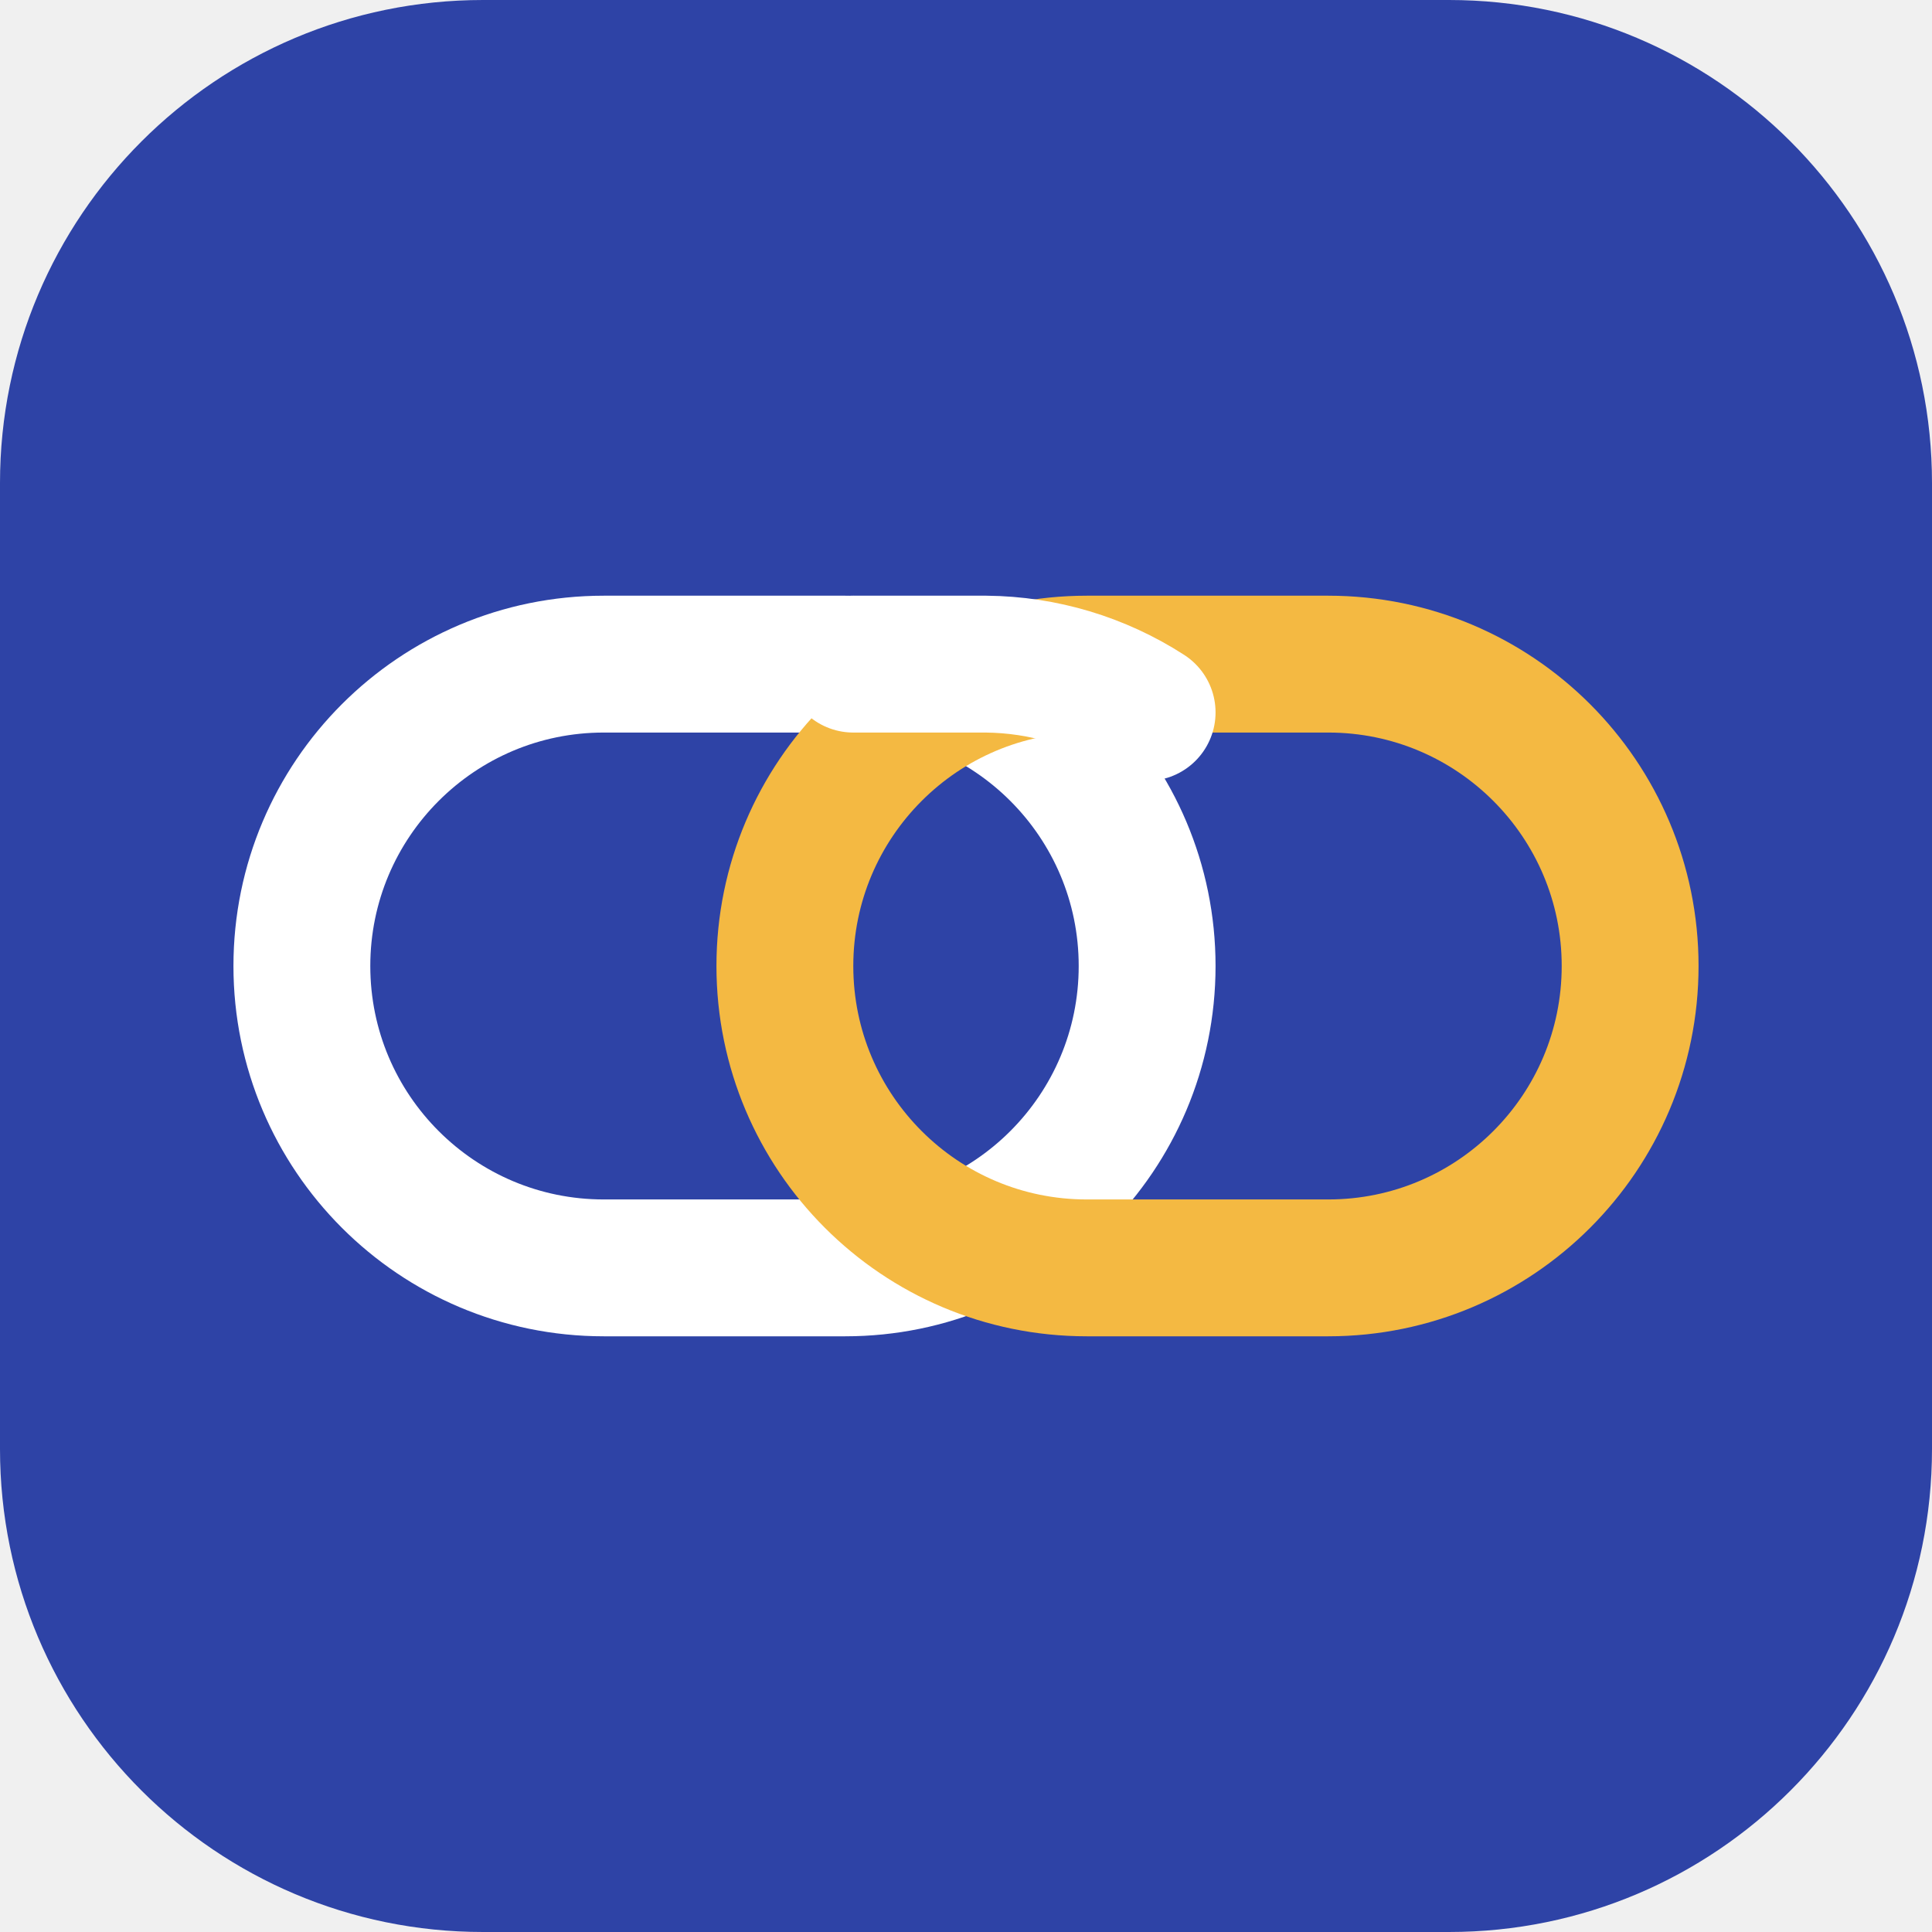
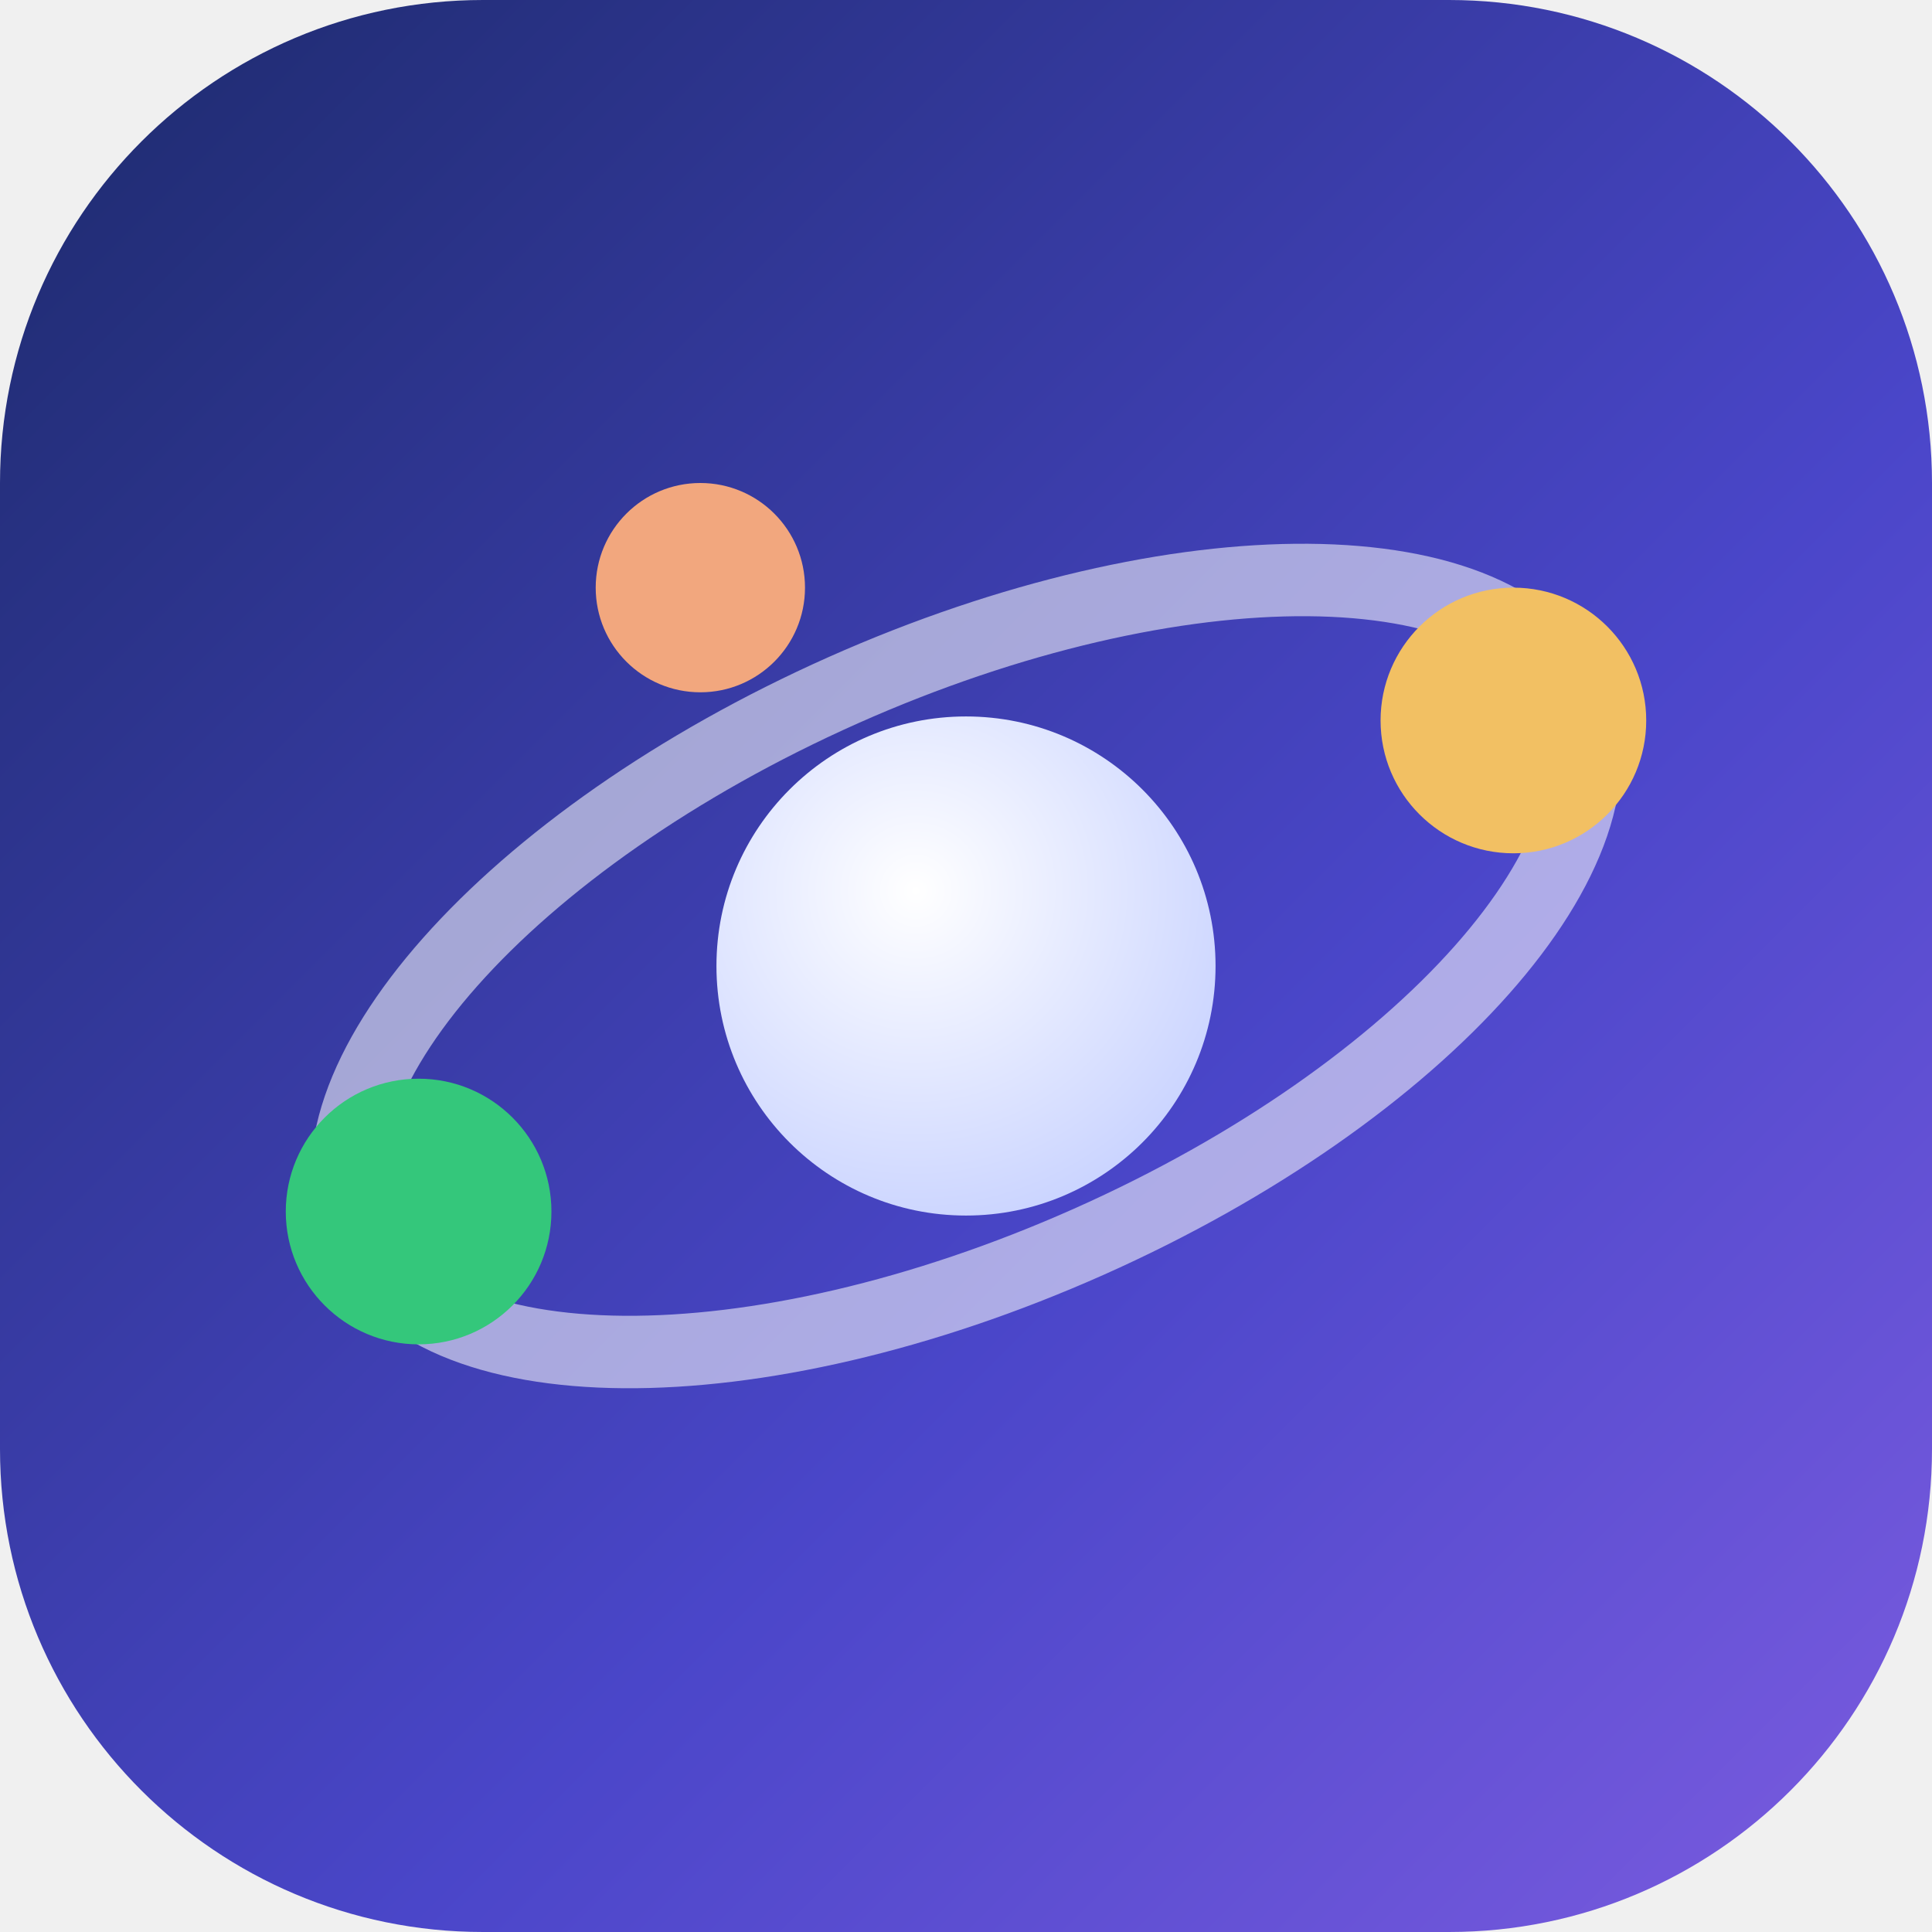
<svg xmlns="http://www.w3.org/2000/svg" viewBox="0 0 48 48">
-   <rect width="48" height="48" rx="12" fill="#2E43A6" />
-   <rect x="7.5" y="16.5" width="21" height="15" rx="7.5" fill="none" stroke="#FFFFFF" stroke-width="3.4" />
-   <rect x="19.5" y="16.5" width="21" height="15" rx="7.5" fill="none" stroke="#F4B942" stroke-width="3.4" />
-   <path d="M21.2 16.5h3.3a7.5 7.5 0 0 1 4 1.2" fill="none" stroke="#FFFFFF" stroke-width="3.4" stroke-linecap="round" />
+   <defs>
+     <linearGradient id="hvw" x1="0" y1="0" x2="1" y2="1">
+       <stop offset="0" stop-color="#1C2A6B" />
+       <stop offset=".6" stop-color="#4A46C9" />
+       <stop offset="1" stop-color="#7C5CE0" />
+     </linearGradient>
+     <radialGradient id="hvwc" cx=".4" cy=".35" r=".7">
+       <stop offset="0" stop-color="#FFFFFF" />
+       <stop offset="1" stop-color="#C9D3FF" />
+     </radialGradient>
+   </defs>
+   <rect width="48" height="48" rx="12" fill="url(#hvw)" />
+   <ellipse cx="24" cy="24" rx="16.5" ry="7.5" fill="none" stroke="#fff" stroke-opacity=".55" stroke-width="1.8" transform="rotate(-24 24 24)" />
+   <circle cx="24" cy="24" r="6.2" fill="url(#hvwc)" />
+   <circle cx="37.6" cy="17.9" r="3.3" fill="#F2C063" />
+   <circle cx="10.4" cy="30.1" r="3.3" fill="#34C77B" />
+   <circle cx="17.4" cy="14.6" r="2.6" fill="#F2A77E" />
</svg>
